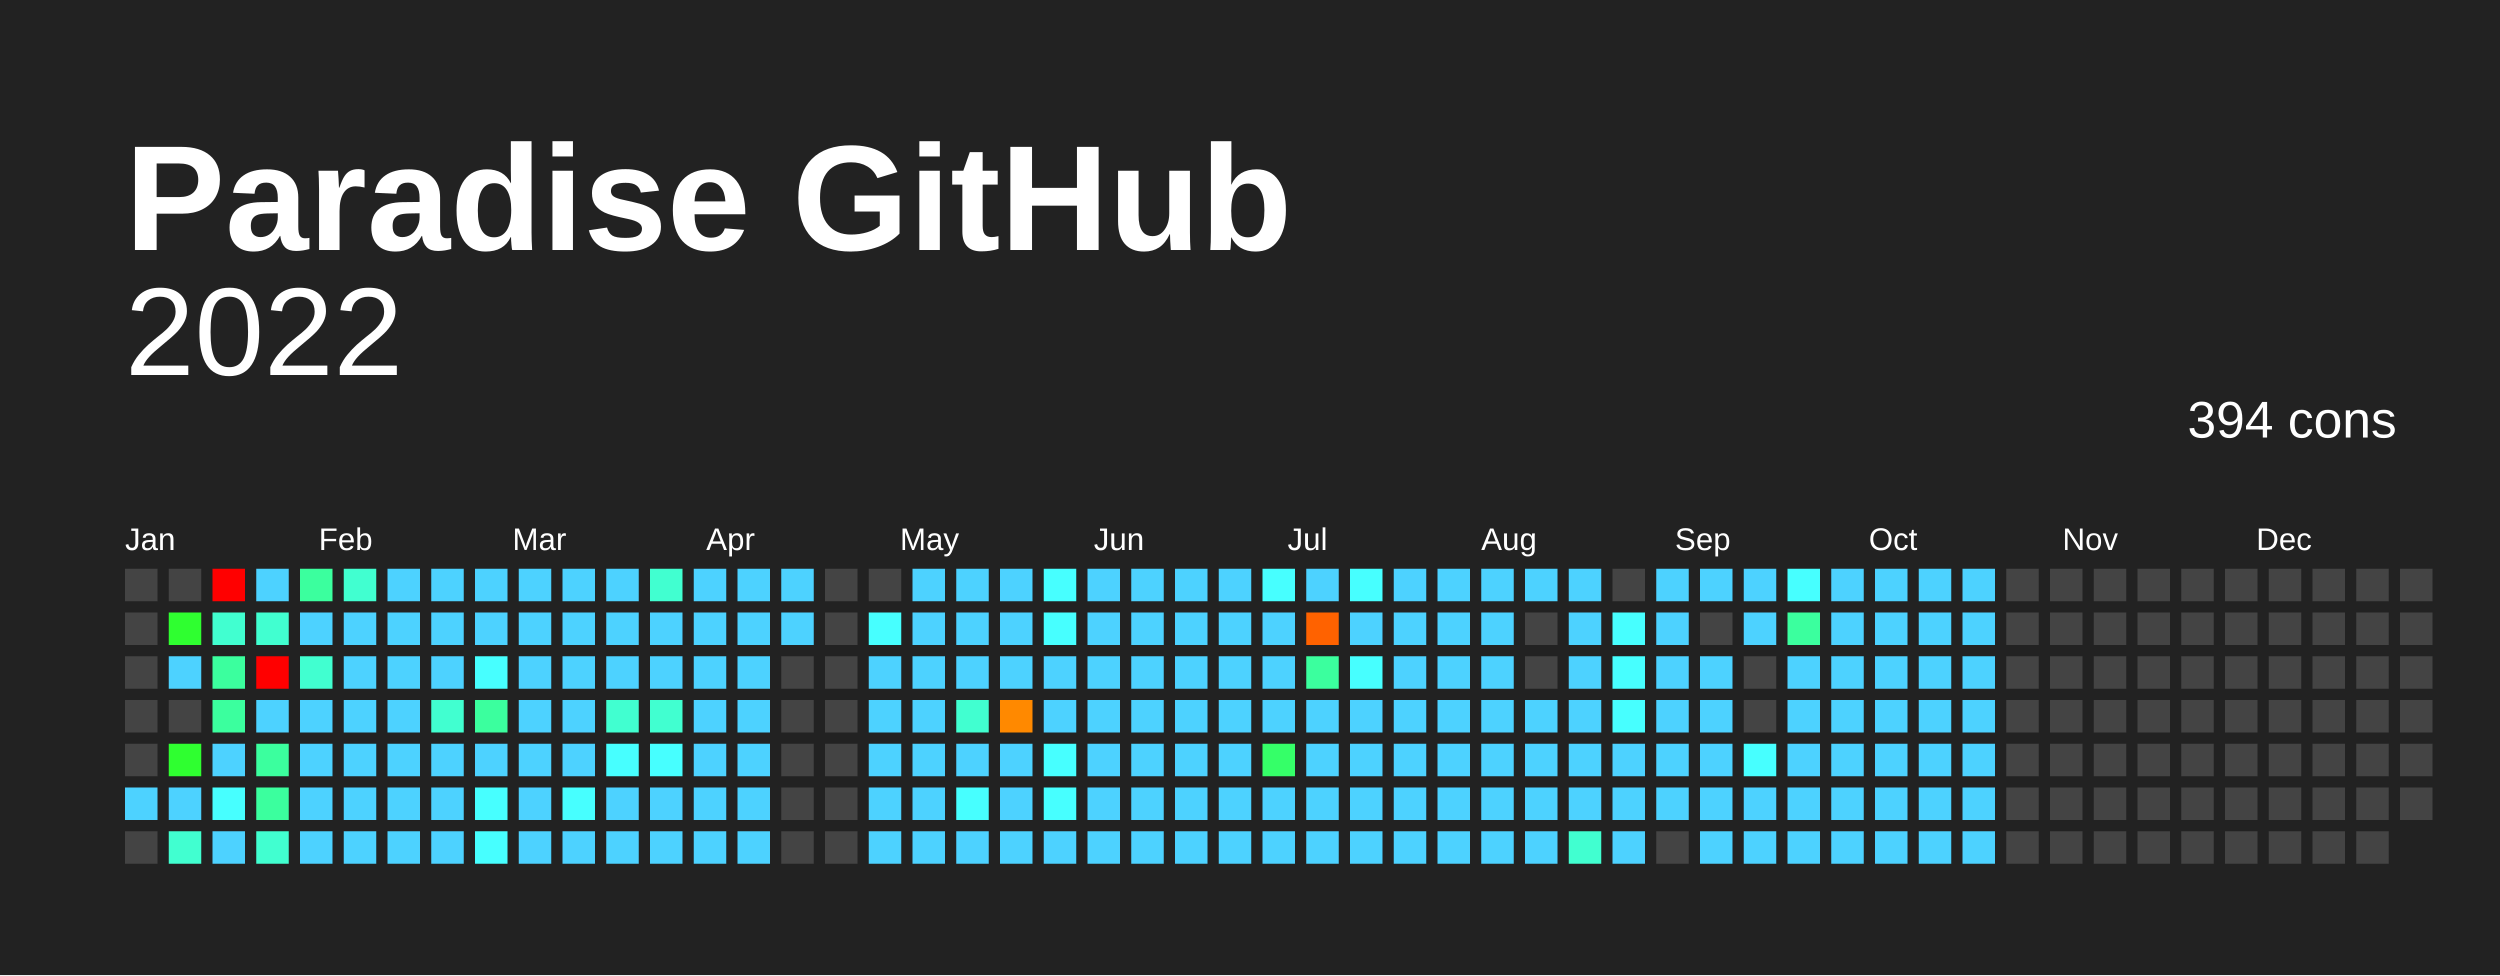
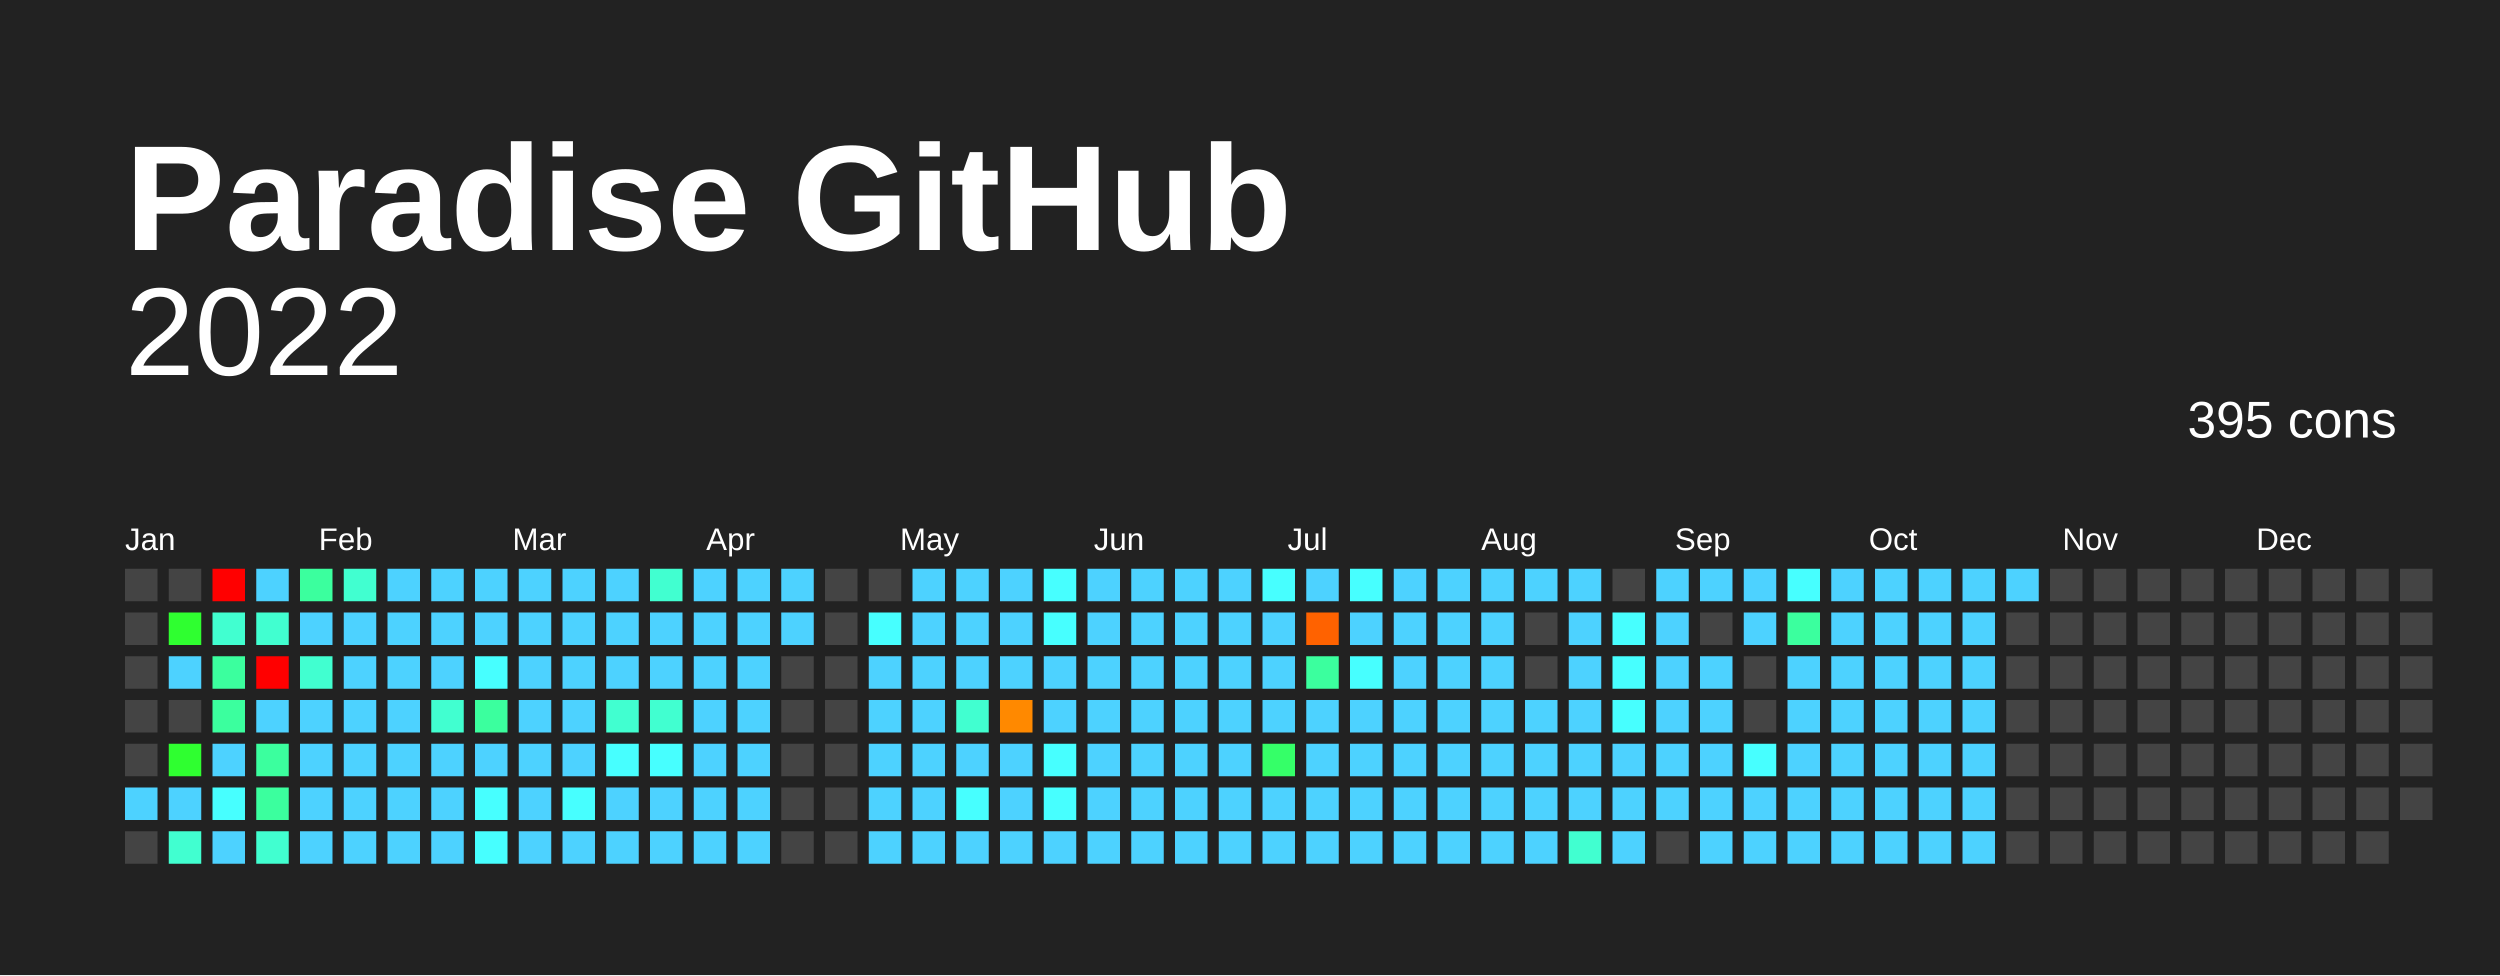
<svg xmlns="http://www.w3.org/2000/svg" baseProfile="full" height="78mm" version="1.1" viewBox="0,0,200,78" width="200mm">
  <defs />
  <rect fill="#222222" height="78" width="200" x="0" y="0" />
  <text fill="#FFFFFF" style="font-size:12px; font-family:Arial; font-weight:bold;" x="10" y="20">Paradise GitHub</text>
  <text alignment-baseline="hanging" fill="#FFFFFF" style="font-size:10.0px; font-family:Arial;" x="10" y="30">2022</text>
-   <text alignment-baseline="hanging" fill="#FFFFFF" style="font-size:4.125px; font-family:Arial;" x="175" y="35">394 cons</text>
+   <text alignment-baseline="hanging" fill="#FFFFFF" style="font-size:4.125px; font-family:Arial;" x="175" y="35">395 cons</text>
  <text fill="#FFFFFF" style="font-size:2.5px; font-family:Arial" x="10.0" y="44">Jan</text>
  <text fill="#FFFFFF" style="font-size:2.5px; font-family:Arial" x="25.5" y="44">Feb</text>
  <text fill="#FFFFFF" style="font-size:2.5px; font-family:Arial" x="41.0" y="44">Mar</text>
  <text fill="#FFFFFF" style="font-size:2.5px; font-family:Arial" x="56.5" y="44">Apr</text>
  <text fill="#FFFFFF" style="font-size:2.5px; font-family:Arial" x="72.0" y="44">May</text>
  <text fill="#FFFFFF" style="font-size:2.5px; font-family:Arial" x="87.5" y="44">Jun</text>
  <text fill="#FFFFFF" style="font-size:2.5px; font-family:Arial" x="103.0" y="44">Jul</text>
  <text fill="#FFFFFF" style="font-size:2.5px; font-family:Arial" x="118.5" y="44">Aug</text>
  <text fill="#FFFFFF" style="font-size:2.5px; font-family:Arial" x="134.0" y="44">Sep</text>
  <text fill="#FFFFFF" style="font-size:2.5px; font-family:Arial" x="149.5" y="44">Oct</text>
  <text fill="#FFFFFF" style="font-size:2.5px; font-family:Arial" x="165.0" y="44">Nov</text>
  <text fill="#FFFFFF" style="font-size:2.5px; font-family:Arial" x="180.5" y="44">Dec</text>
  <rect fill="#444444" height="2.6" width="2.6" x="10.0" y="45.5" />
  <rect fill="#444444" height="2.6" width="2.6" x="10.0" y="49.0" />
  <rect fill="#444444" height="2.6" width="2.6" x="10.0" y="52.5" />
  <rect fill="#444444" height="2.6" width="2.6" x="10.0" y="56.0" />
  <rect fill="#444444" height="2.6" width="2.6" x="10.0" y="59.5" />
  <rect fill="#4dd2ff" height="2.6" width="2.6" x="10.0" y="63.0" />
  <rect fill="#444444" height="2.6" width="2.6" x="10.0" y="66.5" />
  <rect fill="#444444" height="2.6" width="2.6" x="13.5" y="45.5" />
  <rect fill="#2fff30" height="2.6" width="2.6" x="13.5" y="49.0" />
  <rect fill="#4dd2ff" height="2.6" width="2.6" x="13.5" y="52.5" />
  <rect fill="#444444" height="2.6" width="2.6" x="13.5" y="56.0" />
  <rect fill="#2fff30" height="2.6" width="2.6" x="13.5" y="59.5" />
  <rect fill="#4dd2ff" height="2.6" width="2.6" x="13.5" y="63.0" />
  <rect fill="#41ffd0" height="2.6" width="2.6" x="13.5" y="66.5" />
  <rect fill="red" height="2.6" width="2.6" x="17.0" y="45.5" />
  <rect fill="#41ffd0" height="2.6" width="2.6" x="17.0" y="49.0" />
  <rect fill="#3bff9e" height="2.6" width="2.6" x="17.0" y="52.5" />
  <rect fill="#3bff9e" height="2.6" width="2.6" x="17.0" y="56.0" />
  <rect fill="#4dd2ff" height="2.6" width="2.6" x="17.0" y="59.5" />
  <rect fill="#47ffff" height="2.6" width="2.6" x="17.0" y="63.0" />
  <rect fill="#4dd2ff" height="2.6" width="2.6" x="17.0" y="66.5" />
  <rect fill="#4dd2ff" height="2.6" width="2.6" x="20.5" y="45.5" />
  <rect fill="#41ffd0" height="2.6" width="2.6" x="20.5" y="49.0" />
  <rect fill="red" height="2.6" width="2.6" x="20.5" y="52.5" />
  <rect fill="#4dd2ff" height="2.6" width="2.6" x="20.5" y="56.0" />
  <rect fill="#3bff9e" height="2.6" width="2.6" x="20.5" y="59.5" />
  <rect fill="#3bff9e" height="2.6" width="2.6" x="20.5" y="63.0" />
  <rect fill="#41ffd0" height="2.6" width="2.6" x="20.5" y="66.5" />
  <rect fill="#3bff9e" height="2.6" width="2.6" x="24.0" y="45.5" />
  <rect fill="#4dd2ff" height="2.6" width="2.6" x="24.0" y="49.0" />
  <rect fill="#41ffd0" height="2.6" width="2.6" x="24.0" y="52.5" />
  <rect fill="#4dd2ff" height="2.6" width="2.6" x="24.0" y="56.0" />
  <rect fill="#4dd2ff" height="2.6" width="2.6" x="24.0" y="59.5" />
  <rect fill="#4dd2ff" height="2.6" width="2.6" x="24.0" y="63.0" />
  <rect fill="#4dd2ff" height="2.6" width="2.6" x="24.0" y="66.5" />
  <rect fill="#41ffd0" height="2.6" width="2.6" x="27.5" y="45.5" />
  <rect fill="#4dd2ff" height="2.6" width="2.6" x="27.5" y="49.0" />
  <rect fill="#4dd2ff" height="2.6" width="2.6" x="27.5" y="52.5" />
  <rect fill="#4dd2ff" height="2.6" width="2.6" x="27.5" y="56.0" />
  <rect fill="#4dd2ff" height="2.6" width="2.6" x="27.5" y="59.5" />
  <rect fill="#4dd2ff" height="2.6" width="2.6" x="27.5" y="63.0" />
  <rect fill="#4dd2ff" height="2.6" width="2.6" x="27.5" y="66.5" />
  <rect fill="#4dd2ff" height="2.6" width="2.6" x="31.0" y="45.5" />
  <rect fill="#4dd2ff" height="2.6" width="2.6" x="31.0" y="49.0" />
  <rect fill="#4dd2ff" height="2.6" width="2.6" x="31.0" y="52.5" />
  <rect fill="#4dd2ff" height="2.6" width="2.6" x="31.0" y="56.0" />
  <rect fill="#4dd2ff" height="2.6" width="2.6" x="31.0" y="59.5" />
  <rect fill="#4dd2ff" height="2.6" width="2.6" x="31.0" y="63.0" />
  <rect fill="#4dd2ff" height="2.6" width="2.6" x="31.0" y="66.5" />
  <rect fill="#4dd2ff" height="2.6" width="2.6" x="34.5" y="45.5" />
  <rect fill="#4dd2ff" height="2.6" width="2.6" x="34.5" y="49.0" />
  <rect fill="#4dd2ff" height="2.6" width="2.6" x="34.5" y="52.5" />
  <rect fill="#41ffd0" height="2.6" width="2.6" x="34.5" y="56.0" />
  <rect fill="#4dd2ff" height="2.6" width="2.6" x="34.5" y="59.5" />
  <rect fill="#4dd2ff" height="2.6" width="2.6" x="34.5" y="63.0" />
  <rect fill="#4dd2ff" height="2.6" width="2.6" x="34.5" y="66.5" />
  <rect fill="#4dd2ff" height="2.6" width="2.6" x="38.0" y="45.5" />
  <rect fill="#4dd2ff" height="2.6" width="2.6" x="38.0" y="49.0" />
  <rect fill="#47ffff" height="2.6" width="2.6" x="38.0" y="52.5" />
  <rect fill="#3bff9e" height="2.6" width="2.6" x="38.0" y="56.0" />
  <rect fill="#4dd2ff" height="2.6" width="2.6" x="38.0" y="59.5" />
  <rect fill="#47ffff" height="2.6" width="2.6" x="38.0" y="63.0" />
  <rect fill="#47ffff" height="2.6" width="2.6" x="38.0" y="66.5" />
  <rect fill="#4dd2ff" height="2.6" width="2.6" x="41.5" y="45.5" />
  <rect fill="#4dd2ff" height="2.6" width="2.6" x="41.5" y="49.0" />
  <rect fill="#4dd2ff" height="2.6" width="2.6" x="41.5" y="52.5" />
  <rect fill="#4dd2ff" height="2.6" width="2.6" x="41.5" y="56.0" />
  <rect fill="#4dd2ff" height="2.6" width="2.6" x="41.5" y="59.5" />
  <rect fill="#4dd2ff" height="2.6" width="2.6" x="41.5" y="63.0" />
  <rect fill="#4dd2ff" height="2.6" width="2.6" x="41.5" y="66.5" />
  <rect fill="#4dd2ff" height="2.6" width="2.6" x="45.0" y="45.5" />
  <rect fill="#4dd2ff" height="2.6" width="2.6" x="45.0" y="49.0" />
  <rect fill="#4dd2ff" height="2.6" width="2.6" x="45.0" y="52.5" />
  <rect fill="#4dd2ff" height="2.6" width="2.6" x="45.0" y="56.0" />
  <rect fill="#4dd2ff" height="2.6" width="2.6" x="45.0" y="59.5" />
  <rect fill="#47ffff" height="2.6" width="2.6" x="45.0" y="63.0" />
  <rect fill="#4dd2ff" height="2.6" width="2.6" x="45.0" y="66.5" />
  <rect fill="#4dd2ff" height="2.6" width="2.6" x="48.5" y="45.5" />
  <rect fill="#4dd2ff" height="2.6" width="2.6" x="48.5" y="49.0" />
  <rect fill="#4dd2ff" height="2.6" width="2.6" x="48.5" y="52.5" />
  <rect fill="#41ffd0" height="2.6" width="2.6" x="48.5" y="56.0" />
  <rect fill="#47ffff" height="2.6" width="2.6" x="48.5" y="59.5" />
  <rect fill="#4dd2ff" height="2.6" width="2.6" x="48.5" y="63.0" />
  <rect fill="#4dd2ff" height="2.6" width="2.6" x="48.5" y="66.5" />
  <rect fill="#41ffd0" height="2.6" width="2.6" x="52.0" y="45.5" />
  <rect fill="#4dd2ff" height="2.6" width="2.6" x="52.0" y="49.0" />
  <rect fill="#4dd2ff" height="2.6" width="2.6" x="52.0" y="52.5" />
  <rect fill="#41ffd0" height="2.6" width="2.6" x="52.0" y="56.0" />
  <rect fill="#47ffff" height="2.6" width="2.6" x="52.0" y="59.5" />
  <rect fill="#4dd2ff" height="2.6" width="2.6" x="52.0" y="63.0" />
  <rect fill="#4dd2ff" height="2.6" width="2.6" x="52.0" y="66.5" />
  <rect fill="#4dd2ff" height="2.6" width="2.6" x="55.5" y="45.5" />
  <rect fill="#4dd2ff" height="2.6" width="2.6" x="55.5" y="49.0" />
  <rect fill="#4dd2ff" height="2.6" width="2.6" x="55.5" y="52.5" />
  <rect fill="#4dd2ff" height="2.6" width="2.6" x="55.5" y="56.0" />
  <rect fill="#4dd2ff" height="2.6" width="2.6" x="55.5" y="59.5" />
  <rect fill="#4dd2ff" height="2.6" width="2.6" x="55.5" y="63.0" />
  <rect fill="#4dd2ff" height="2.6" width="2.6" x="55.5" y="66.5" />
  <rect fill="#4dd2ff" height="2.6" width="2.6" x="59.0" y="45.5" />
  <rect fill="#4dd2ff" height="2.6" width="2.6" x="59.0" y="49.0" />
  <rect fill="#4dd2ff" height="2.6" width="2.6" x="59.0" y="52.5" />
  <rect fill="#4dd2ff" height="2.6" width="2.6" x="59.0" y="56.0" />
  <rect fill="#4dd2ff" height="2.6" width="2.6" x="59.0" y="59.5" />
  <rect fill="#4dd2ff" height="2.6" width="2.6" x="59.0" y="63.0" />
  <rect fill="#4dd2ff" height="2.6" width="2.6" x="59.0" y="66.5" />
  <rect fill="#4dd2ff" height="2.6" width="2.6" x="62.5" y="45.5" />
  <rect fill="#4dd2ff" height="2.6" width="2.6" x="62.5" y="49.0" />
  <rect fill="#444444" height="2.6" width="2.6" x="62.5" y="52.5" />
  <rect fill="#444444" height="2.6" width="2.6" x="62.5" y="56.0" />
  <rect fill="#444444" height="2.6" width="2.6" x="62.5" y="59.5" />
  <rect fill="#444444" height="2.6" width="2.6" x="62.5" y="63.0" />
  <rect fill="#444444" height="2.6" width="2.6" x="62.5" y="66.5" />
  <rect fill="#444444" height="2.6" width="2.6" x="66.0" y="45.5" />
  <rect fill="#444444" height="2.6" width="2.6" x="66.0" y="49.0" />
  <rect fill="#444444" height="2.6" width="2.6" x="66.0" y="52.5" />
  <rect fill="#444444" height="2.6" width="2.6" x="66.0" y="56.0" />
  <rect fill="#444444" height="2.6" width="2.6" x="66.0" y="59.5" />
  <rect fill="#444444" height="2.6" width="2.6" x="66.0" y="63.0" />
  <rect fill="#444444" height="2.6" width="2.6" x="66.0" y="66.5" />
  <rect fill="#444444" height="2.6" width="2.6" x="69.5" y="45.5" />
  <rect fill="#47ffff" height="2.6" width="2.6" x="69.5" y="49.0" />
  <rect fill="#4dd2ff" height="2.6" width="2.6" x="69.5" y="52.5" />
  <rect fill="#4dd2ff" height="2.6" width="2.6" x="69.5" y="56.0" />
  <rect fill="#4dd2ff" height="2.6" width="2.6" x="69.5" y="59.5" />
  <rect fill="#4dd2ff" height="2.6" width="2.6" x="69.5" y="63.0" />
  <rect fill="#4dd2ff" height="2.6" width="2.6" x="69.5" y="66.5" />
  <rect fill="#4dd2ff" height="2.6" width="2.6" x="73.0" y="45.5" />
  <rect fill="#4dd2ff" height="2.6" width="2.6" x="73.0" y="49.0" />
  <rect fill="#4dd2ff" height="2.6" width="2.6" x="73.0" y="52.5" />
  <rect fill="#4dd2ff" height="2.6" width="2.6" x="73.0" y="56.0" />
  <rect fill="#4dd2ff" height="2.6" width="2.6" x="73.0" y="59.5" />
  <rect fill="#4dd2ff" height="2.6" width="2.6" x="73.0" y="63.0" />
  <rect fill="#4dd2ff" height="2.6" width="2.6" x="73.0" y="66.5" />
  <rect fill="#4dd2ff" height="2.6" width="2.6" x="76.5" y="45.5" />
  <rect fill="#4dd2ff" height="2.6" width="2.6" x="76.5" y="49.0" />
  <rect fill="#4dd2ff" height="2.6" width="2.6" x="76.5" y="52.5" />
  <rect fill="#41ffd0" height="2.6" width="2.6" x="76.5" y="56.0" />
  <rect fill="#4dd2ff" height="2.6" width="2.6" x="76.5" y="59.5" />
  <rect fill="#47ffff" height="2.6" width="2.6" x="76.5" y="63.0" />
  <rect fill="#4dd2ff" height="2.6" width="2.6" x="76.5" y="66.5" />
  <rect fill="#4dd2ff" height="2.6" width="2.6" x="80.0" y="45.5" />
  <rect fill="#4dd2ff" height="2.6" width="2.6" x="80.0" y="49.0" />
  <rect fill="#4dd2ff" height="2.6" width="2.6" x="80.0" y="52.5" />
  <rect fill="#ff8900" height="2.6" width="2.6" x="80.0" y="56.0" />
  <rect fill="#4dd2ff" height="2.6" width="2.6" x="80.0" y="59.5" />
  <rect fill="#4dd2ff" height="2.6" width="2.6" x="80.0" y="63.0" />
  <rect fill="#4dd2ff" height="2.6" width="2.6" x="80.0" y="66.5" />
  <rect fill="#47ffff" height="2.6" width="2.6" x="83.5" y="45.5" />
  <rect fill="#47ffff" height="2.6" width="2.6" x="83.5" y="49.0" />
  <rect fill="#4dd2ff" height="2.6" width="2.6" x="83.5" y="52.5" />
  <rect fill="#4dd2ff" height="2.6" width="2.6" x="83.5" y="56.0" />
  <rect fill="#47ffff" height="2.6" width="2.6" x="83.5" y="59.5" />
  <rect fill="#47ffff" height="2.6" width="2.6" x="83.5" y="63.0" />
  <rect fill="#4dd2ff" height="2.6" width="2.6" x="83.5" y="66.5" />
  <rect fill="#4dd2ff" height="2.6" width="2.6" x="87.0" y="45.5" />
  <rect fill="#4dd2ff" height="2.6" width="2.6" x="87.0" y="49.0" />
  <rect fill="#4dd2ff" height="2.6" width="2.6" x="87.0" y="52.5" />
  <rect fill="#4dd2ff" height="2.6" width="2.6" x="87.0" y="56.0" />
  <rect fill="#4dd2ff" height="2.6" width="2.6" x="87.0" y="59.5" />
  <rect fill="#4dd2ff" height="2.6" width="2.6" x="87.0" y="63.0" />
  <rect fill="#4dd2ff" height="2.6" width="2.6" x="87.0" y="66.5" />
  <rect fill="#4dd2ff" height="2.6" width="2.6" x="90.5" y="45.5" />
  <rect fill="#4dd2ff" height="2.6" width="2.6" x="90.5" y="49.0" />
  <rect fill="#4dd2ff" height="2.6" width="2.6" x="90.5" y="52.5" />
  <rect fill="#4dd2ff" height="2.6" width="2.6" x="90.5" y="56.0" />
  <rect fill="#4dd2ff" height="2.6" width="2.6" x="90.5" y="59.5" />
  <rect fill="#4dd2ff" height="2.6" width="2.6" x="90.5" y="63.0" />
  <rect fill="#4dd2ff" height="2.6" width="2.6" x="90.5" y="66.5" />
  <rect fill="#4dd2ff" height="2.6" width="2.6" x="94.0" y="45.5" />
  <rect fill="#4dd2ff" height="2.6" width="2.6" x="94.0" y="49.0" />
  <rect fill="#4dd2ff" height="2.6" width="2.6" x="94.0" y="52.5" />
  <rect fill="#4dd2ff" height="2.6" width="2.6" x="94.0" y="56.0" />
  <rect fill="#4dd2ff" height="2.6" width="2.6" x="94.0" y="59.5" />
  <rect fill="#4dd2ff" height="2.6" width="2.6" x="94.0" y="63.0" />
  <rect fill="#4dd2ff" height="2.6" width="2.6" x="94.0" y="66.5" />
  <rect fill="#4dd2ff" height="2.6" width="2.6" x="97.5" y="45.5" />
  <rect fill="#4dd2ff" height="2.6" width="2.6" x="97.5" y="49.0" />
  <rect fill="#4dd2ff" height="2.6" width="2.6" x="97.5" y="52.5" />
  <rect fill="#4dd2ff" height="2.6" width="2.6" x="97.5" y="56.0" />
  <rect fill="#4dd2ff" height="2.6" width="2.6" x="97.5" y="59.5" />
  <rect fill="#4dd2ff" height="2.6" width="2.6" x="97.5" y="63.0" />
  <rect fill="#4dd2ff" height="2.6" width="2.6" x="97.5" y="66.5" />
  <rect fill="#47ffff" height="2.6" width="2.6" x="101.0" y="45.5" />
  <rect fill="#4dd2ff" height="2.6" width="2.6" x="101.0" y="49.0" />
  <rect fill="#4dd2ff" height="2.6" width="2.6" x="101.0" y="52.5" />
  <rect fill="#4dd2ff" height="2.6" width="2.6" x="101.0" y="56.0" />
  <rect fill="#35ff68" height="2.6" width="2.6" x="101.0" y="59.5" />
  <rect fill="#4dd2ff" height="2.6" width="2.6" x="101.0" y="63.0" />
  <rect fill="#4dd2ff" height="2.6" width="2.6" x="101.0" y="66.5" />
  <rect fill="#4dd2ff" height="2.6" width="2.6" x="104.5" y="45.5" />
  <rect fill="#ff6200" height="2.6" width="2.6" x="104.5" y="49.0" />
  <rect fill="#3bff9e" height="2.6" width="2.6" x="104.5" y="52.5" />
  <rect fill="#4dd2ff" height="2.6" width="2.6" x="104.5" y="56.0" />
  <rect fill="#4dd2ff" height="2.6" width="2.6" x="104.5" y="59.5" />
  <rect fill="#4dd2ff" height="2.6" width="2.6" x="104.5" y="63.0" />
  <rect fill="#4dd2ff" height="2.6" width="2.6" x="104.5" y="66.5" />
  <rect fill="#47ffff" height="2.6" width="2.6" x="108.0" y="45.5" />
  <rect fill="#4dd2ff" height="2.6" width="2.6" x="108.0" y="49.0" />
  <rect fill="#47ffff" height="2.6" width="2.6" x="108.0" y="52.5" />
  <rect fill="#4dd2ff" height="2.6" width="2.6" x="108.0" y="56.0" />
  <rect fill="#4dd2ff" height="2.6" width="2.6" x="108.0" y="59.5" />
  <rect fill="#4dd2ff" height="2.6" width="2.6" x="108.0" y="63.0" />
  <rect fill="#4dd2ff" height="2.6" width="2.6" x="108.0" y="66.5" />
  <rect fill="#4dd2ff" height="2.6" width="2.6" x="111.5" y="45.5" />
  <rect fill="#4dd2ff" height="2.6" width="2.6" x="111.5" y="49.0" />
  <rect fill="#4dd2ff" height="2.6" width="2.6" x="111.5" y="52.5" />
  <rect fill="#4dd2ff" height="2.6" width="2.6" x="111.5" y="56.0" />
  <rect fill="#4dd2ff" height="2.6" width="2.6" x="111.5" y="59.5" />
  <rect fill="#4dd2ff" height="2.6" width="2.6" x="111.5" y="63.0" />
  <rect fill="#4dd2ff" height="2.6" width="2.6" x="111.5" y="66.5" />
  <rect fill="#4dd2ff" height="2.6" width="2.6" x="115.0" y="45.5" />
  <rect fill="#4dd2ff" height="2.6" width="2.6" x="115.0" y="49.0" />
  <rect fill="#4dd2ff" height="2.6" width="2.6" x="115.0" y="52.5" />
  <rect fill="#4dd2ff" height="2.6" width="2.6" x="115.0" y="56.0" />
  <rect fill="#4dd2ff" height="2.6" width="2.6" x="115.0" y="59.5" />
  <rect fill="#4dd2ff" height="2.6" width="2.6" x="115.0" y="63.0" />
  <rect fill="#4dd2ff" height="2.6" width="2.6" x="115.0" y="66.5" />
  <rect fill="#4dd2ff" height="2.6" width="2.6" x="118.5" y="45.5" />
  <rect fill="#4dd2ff" height="2.6" width="2.6" x="118.5" y="49.0" />
  <rect fill="#4dd2ff" height="2.6" width="2.6" x="118.5" y="52.5" />
  <rect fill="#4dd2ff" height="2.6" width="2.6" x="118.5" y="56.0" />
  <rect fill="#4dd2ff" height="2.6" width="2.6" x="118.5" y="59.5" />
  <rect fill="#4dd2ff" height="2.6" width="2.6" x="118.5" y="63.0" />
  <rect fill="#4dd2ff" height="2.6" width="2.6" x="118.5" y="66.5" />
  <rect fill="#4dd2ff" height="2.6" width="2.6" x="122.0" y="45.5" />
  <rect fill="#444444" height="2.6" width="2.6" x="122.0" y="49.0" />
  <rect fill="#444444" height="2.6" width="2.6" x="122.0" y="52.5" />
  <rect fill="#4dd2ff" height="2.6" width="2.6" x="122.0" y="56.0" />
  <rect fill="#4dd2ff" height="2.6" width="2.6" x="122.0" y="59.5" />
  <rect fill="#4dd2ff" height="2.6" width="2.6" x="122.0" y="63.0" />
  <rect fill="#4dd2ff" height="2.6" width="2.6" x="122.0" y="66.5" />
  <rect fill="#4dd2ff" height="2.6" width="2.6" x="125.5" y="45.5" />
  <rect fill="#4dd2ff" height="2.6" width="2.6" x="125.5" y="49.0" />
  <rect fill="#4dd2ff" height="2.6" width="2.6" x="125.5" y="52.5" />
  <rect fill="#4dd2ff" height="2.6" width="2.6" x="125.5" y="56.0" />
  <rect fill="#4dd2ff" height="2.6" width="2.6" x="125.5" y="59.5" />
  <rect fill="#4dd2ff" height="2.6" width="2.6" x="125.5" y="63.0" />
  <rect fill="#41ffd0" height="2.6" width="2.6" x="125.5" y="66.5" />
  <rect fill="#444444" height="2.6" width="2.6" x="129.0" y="45.5" />
  <rect fill="#47ffff" height="2.6" width="2.6" x="129.0" y="49.0" />
  <rect fill="#47ffff" height="2.6" width="2.6" x="129.0" y="52.5" />
  <rect fill="#47ffff" height="2.6" width="2.6" x="129.0" y="56.0" />
  <rect fill="#4dd2ff" height="2.6" width="2.6" x="129.0" y="59.5" />
  <rect fill="#4dd2ff" height="2.6" width="2.6" x="129.0" y="63.0" />
  <rect fill="#4dd2ff" height="2.6" width="2.6" x="129.0" y="66.5" />
  <rect fill="#4dd2ff" height="2.6" width="2.6" x="132.5" y="45.5" />
  <rect fill="#4dd2ff" height="2.6" width="2.6" x="132.5" y="49.0" />
  <rect fill="#4dd2ff" height="2.6" width="2.6" x="132.5" y="52.5" />
  <rect fill="#4dd2ff" height="2.6" width="2.6" x="132.5" y="56.0" />
  <rect fill="#4dd2ff" height="2.6" width="2.6" x="132.5" y="59.5" />
  <rect fill="#4dd2ff" height="2.6" width="2.6" x="132.5" y="63.0" />
  <rect fill="#444444" height="2.6" width="2.6" x="132.5" y="66.5" />
  <rect fill="#4dd2ff" height="2.6" width="2.6" x="136.0" y="45.5" />
  <rect fill="#444444" height="2.6" width="2.6" x="136.0" y="49.0" />
  <rect fill="#4dd2ff" height="2.6" width="2.6" x="136.0" y="52.5" />
  <rect fill="#4dd2ff" height="2.6" width="2.6" x="136.0" y="56.0" />
  <rect fill="#4dd2ff" height="2.6" width="2.6" x="136.0" y="59.5" />
  <rect fill="#4dd2ff" height="2.6" width="2.6" x="136.0" y="63.0" />
  <rect fill="#4dd2ff" height="2.6" width="2.6" x="136.0" y="66.5" />
  <rect fill="#4dd2ff" height="2.6" width="2.6" x="139.5" y="45.5" />
  <rect fill="#4dd2ff" height="2.6" width="2.6" x="139.5" y="49.0" />
  <rect fill="#444444" height="2.6" width="2.6" x="139.5" y="52.5" />
  <rect fill="#444444" height="2.6" width="2.6" x="139.5" y="56.0" />
  <rect fill="#47ffff" height="2.6" width="2.6" x="139.5" y="59.5" />
  <rect fill="#4dd2ff" height="2.6" width="2.6" x="139.5" y="63.0" />
  <rect fill="#4dd2ff" height="2.6" width="2.6" x="139.5" y="66.5" />
  <rect fill="#47ffff" height="2.6" width="2.6" x="143.0" y="45.5" />
  <rect fill="#3bff9e" height="2.6" width="2.6" x="143.0" y="49.0" />
  <rect fill="#4dd2ff" height="2.6" width="2.6" x="143.0" y="52.5" />
  <rect fill="#4dd2ff" height="2.6" width="2.6" x="143.0" y="56.0" />
  <rect fill="#4dd2ff" height="2.6" width="2.6" x="143.0" y="59.5" />
  <rect fill="#4dd2ff" height="2.6" width="2.6" x="143.0" y="63.0" />
  <rect fill="#4dd2ff" height="2.6" width="2.6" x="143.0" y="66.5" />
  <rect fill="#4dd2ff" height="2.6" width="2.6" x="146.5" y="45.5" />
  <rect fill="#4dd2ff" height="2.6" width="2.6" x="146.5" y="49.0" />
  <rect fill="#4dd2ff" height="2.6" width="2.6" x="146.5" y="52.5" />
  <rect fill="#4dd2ff" height="2.6" width="2.6" x="146.5" y="56.0" />
  <rect fill="#4dd2ff" height="2.6" width="2.6" x="146.5" y="59.5" />
  <rect fill="#4dd2ff" height="2.6" width="2.6" x="146.5" y="63.0" />
  <rect fill="#4dd2ff" height="2.6" width="2.6" x="146.5" y="66.5" />
  <rect fill="#4dd2ff" height="2.6" width="2.6" x="150.0" y="45.5" />
  <rect fill="#4dd2ff" height="2.6" width="2.6" x="150.0" y="49.0" />
  <rect fill="#4dd2ff" height="2.6" width="2.6" x="150.0" y="52.5" />
  <rect fill="#4dd2ff" height="2.6" width="2.6" x="150.0" y="56.0" />
  <rect fill="#4dd2ff" height="2.6" width="2.6" x="150.0" y="59.5" />
  <rect fill="#4dd2ff" height="2.6" width="2.6" x="150.0" y="63.0" />
  <rect fill="#4dd2ff" height="2.6" width="2.6" x="150.0" y="66.5" />
  <rect fill="#4dd2ff" height="2.6" width="2.6" x="153.5" y="45.5" />
  <rect fill="#4dd2ff" height="2.6" width="2.6" x="153.5" y="49.0" />
  <rect fill="#4dd2ff" height="2.6" width="2.6" x="153.5" y="52.5" />
  <rect fill="#4dd2ff" height="2.6" width="2.6" x="153.5" y="56.0" />
  <rect fill="#4dd2ff" height="2.6" width="2.6" x="153.5" y="59.5" />
  <rect fill="#4dd2ff" height="2.6" width="2.6" x="153.5" y="63.0" />
  <rect fill="#4dd2ff" height="2.6" width="2.6" x="153.5" y="66.5" />
  <rect fill="#4dd2ff" height="2.6" width="2.6" x="157.0" y="45.5" />
  <rect fill="#4dd2ff" height="2.6" width="2.6" x="157.0" y="49.0" />
  <rect fill="#4dd2ff" height="2.6" width="2.6" x="157.0" y="52.5" />
  <rect fill="#4dd2ff" height="2.6" width="2.6" x="157.0" y="56.0" />
  <rect fill="#4dd2ff" height="2.6" width="2.6" x="157.0" y="59.5" />
  <rect fill="#4dd2ff" height="2.6" width="2.6" x="157.0" y="63.0" />
  <rect fill="#4dd2ff" height="2.6" width="2.6" x="157.0" y="66.5" />
-   <rect fill="#444444" height="2.6" width="2.6" x="160.5" y="45.5" />
+   <rect fill="#4dd2ff" height="2.6" width="2.6" x="160.5" y="45.5" />
  <rect fill="#444444" height="2.6" width="2.6" x="160.5" y="49.0" />
  <rect fill="#444444" height="2.6" width="2.6" x="160.5" y="52.5" />
  <rect fill="#444444" height="2.6" width="2.6" x="160.5" y="56.0" />
  <rect fill="#444444" height="2.6" width="2.6" x="160.5" y="59.5" />
  <rect fill="#444444" height="2.6" width="2.6" x="160.5" y="63.0" />
  <rect fill="#444444" height="2.6" width="2.6" x="160.5" y="66.5" />
  <rect fill="#444444" height="2.6" width="2.6" x="164.0" y="45.5" />
  <rect fill="#444444" height="2.6" width="2.6" x="164.0" y="49.0" />
  <rect fill="#444444" height="2.6" width="2.6" x="164.0" y="52.5" />
  <rect fill="#444444" height="2.6" width="2.6" x="164.0" y="56.0" />
  <rect fill="#444444" height="2.6" width="2.6" x="164.0" y="59.5" />
  <rect fill="#444444" height="2.6" width="2.6" x="164.0" y="63.0" />
  <rect fill="#444444" height="2.6" width="2.6" x="164.0" y="66.5" />
  <rect fill="#444444" height="2.6" width="2.6" x="167.5" y="45.5" />
  <rect fill="#444444" height="2.6" width="2.6" x="167.5" y="49.0" />
  <rect fill="#444444" height="2.6" width="2.6" x="167.5" y="52.5" />
  <rect fill="#444444" height="2.6" width="2.6" x="167.5" y="56.0" />
  <rect fill="#444444" height="2.6" width="2.6" x="167.5" y="59.5" />
  <rect fill="#444444" height="2.6" width="2.6" x="167.5" y="63.0" />
  <rect fill="#444444" height="2.6" width="2.6" x="167.5" y="66.5" />
  <rect fill="#444444" height="2.6" width="2.6" x="171.0" y="45.5" />
  <rect fill="#444444" height="2.6" width="2.6" x="171.0" y="49.0" />
  <rect fill="#444444" height="2.6" width="2.6" x="171.0" y="52.5" />
  <rect fill="#444444" height="2.6" width="2.6" x="171.0" y="56.0" />
  <rect fill="#444444" height="2.6" width="2.6" x="171.0" y="59.5" />
  <rect fill="#444444" height="2.6" width="2.6" x="171.0" y="63.0" />
  <rect fill="#444444" height="2.6" width="2.6" x="171.0" y="66.5" />
  <rect fill="#444444" height="2.6" width="2.6" x="174.5" y="45.5" />
  <rect fill="#444444" height="2.6" width="2.6" x="174.5" y="49.0" />
  <rect fill="#444444" height="2.6" width="2.6" x="174.5" y="52.5" />
  <rect fill="#444444" height="2.6" width="2.6" x="174.5" y="56.0" />
  <rect fill="#444444" height="2.6" width="2.6" x="174.5" y="59.5" />
  <rect fill="#444444" height="2.6" width="2.6" x="174.5" y="63.0" />
  <rect fill="#444444" height="2.6" width="2.6" x="174.5" y="66.5" />
  <rect fill="#444444" height="2.6" width="2.6" x="178.0" y="45.5" />
  <rect fill="#444444" height="2.6" width="2.6" x="178.0" y="49.0" />
  <rect fill="#444444" height="2.6" width="2.6" x="178.0" y="52.5" />
  <rect fill="#444444" height="2.6" width="2.6" x="178.0" y="56.0" />
  <rect fill="#444444" height="2.6" width="2.6" x="178.0" y="59.5" />
  <rect fill="#444444" height="2.6" width="2.6" x="178.0" y="63.0" />
  <rect fill="#444444" height="2.6" width="2.6" x="178.0" y="66.5" />
  <rect fill="#444444" height="2.6" width="2.6" x="181.5" y="45.5" />
  <rect fill="#444444" height="2.6" width="2.6" x="181.5" y="49.0" />
  <rect fill="#444444" height="2.6" width="2.6" x="181.5" y="52.5" />
  <rect fill="#444444" height="2.6" width="2.6" x="181.5" y="56.0" />
  <rect fill="#444444" height="2.6" width="2.6" x="181.5" y="59.5" />
  <rect fill="#444444" height="2.6" width="2.6" x="181.5" y="63.0" />
  <rect fill="#444444" height="2.6" width="2.6" x="181.5" y="66.5" />
  <rect fill="#444444" height="2.6" width="2.6" x="185.0" y="45.5" />
  <rect fill="#444444" height="2.6" width="2.6" x="185.0" y="49.0" />
  <rect fill="#444444" height="2.6" width="2.6" x="185.0" y="52.5" />
  <rect fill="#444444" height="2.6" width="2.6" x="185.0" y="56.0" />
  <rect fill="#444444" height="2.6" width="2.6" x="185.0" y="59.5" />
  <rect fill="#444444" height="2.6" width="2.6" x="185.0" y="63.0" />
  <rect fill="#444444" height="2.6" width="2.6" x="185.0" y="66.5" />
  <rect fill="#444444" height="2.6" width="2.6" x="188.5" y="45.5" />
  <rect fill="#444444" height="2.6" width="2.6" x="188.5" y="49.0" />
  <rect fill="#444444" height="2.6" width="2.6" x="188.5" y="52.5" />
  <rect fill="#444444" height="2.6" width="2.6" x="188.5" y="56.0" />
  <rect fill="#444444" height="2.6" width="2.6" x="188.5" y="59.5" />
  <rect fill="#444444" height="2.6" width="2.6" x="188.5" y="63.0" />
  <rect fill="#444444" height="2.6" width="2.6" x="188.5" y="66.5" />
  <rect fill="#444444" height="2.6" width="2.6" x="192.0" y="45.5" />
  <rect fill="#444444" height="2.6" width="2.6" x="192.0" y="49.0" />
  <rect fill="#444444" height="2.6" width="2.6" x="192.0" y="52.5" />
  <rect fill="#444444" height="2.6" width="2.6" x="192.0" y="56.0" />
  <rect fill="#444444" height="2.6" width="2.6" x="192.0" y="59.5" />
  <rect fill="#444444" height="2.6" width="2.6" x="192.0" y="63.0" />
</svg>
